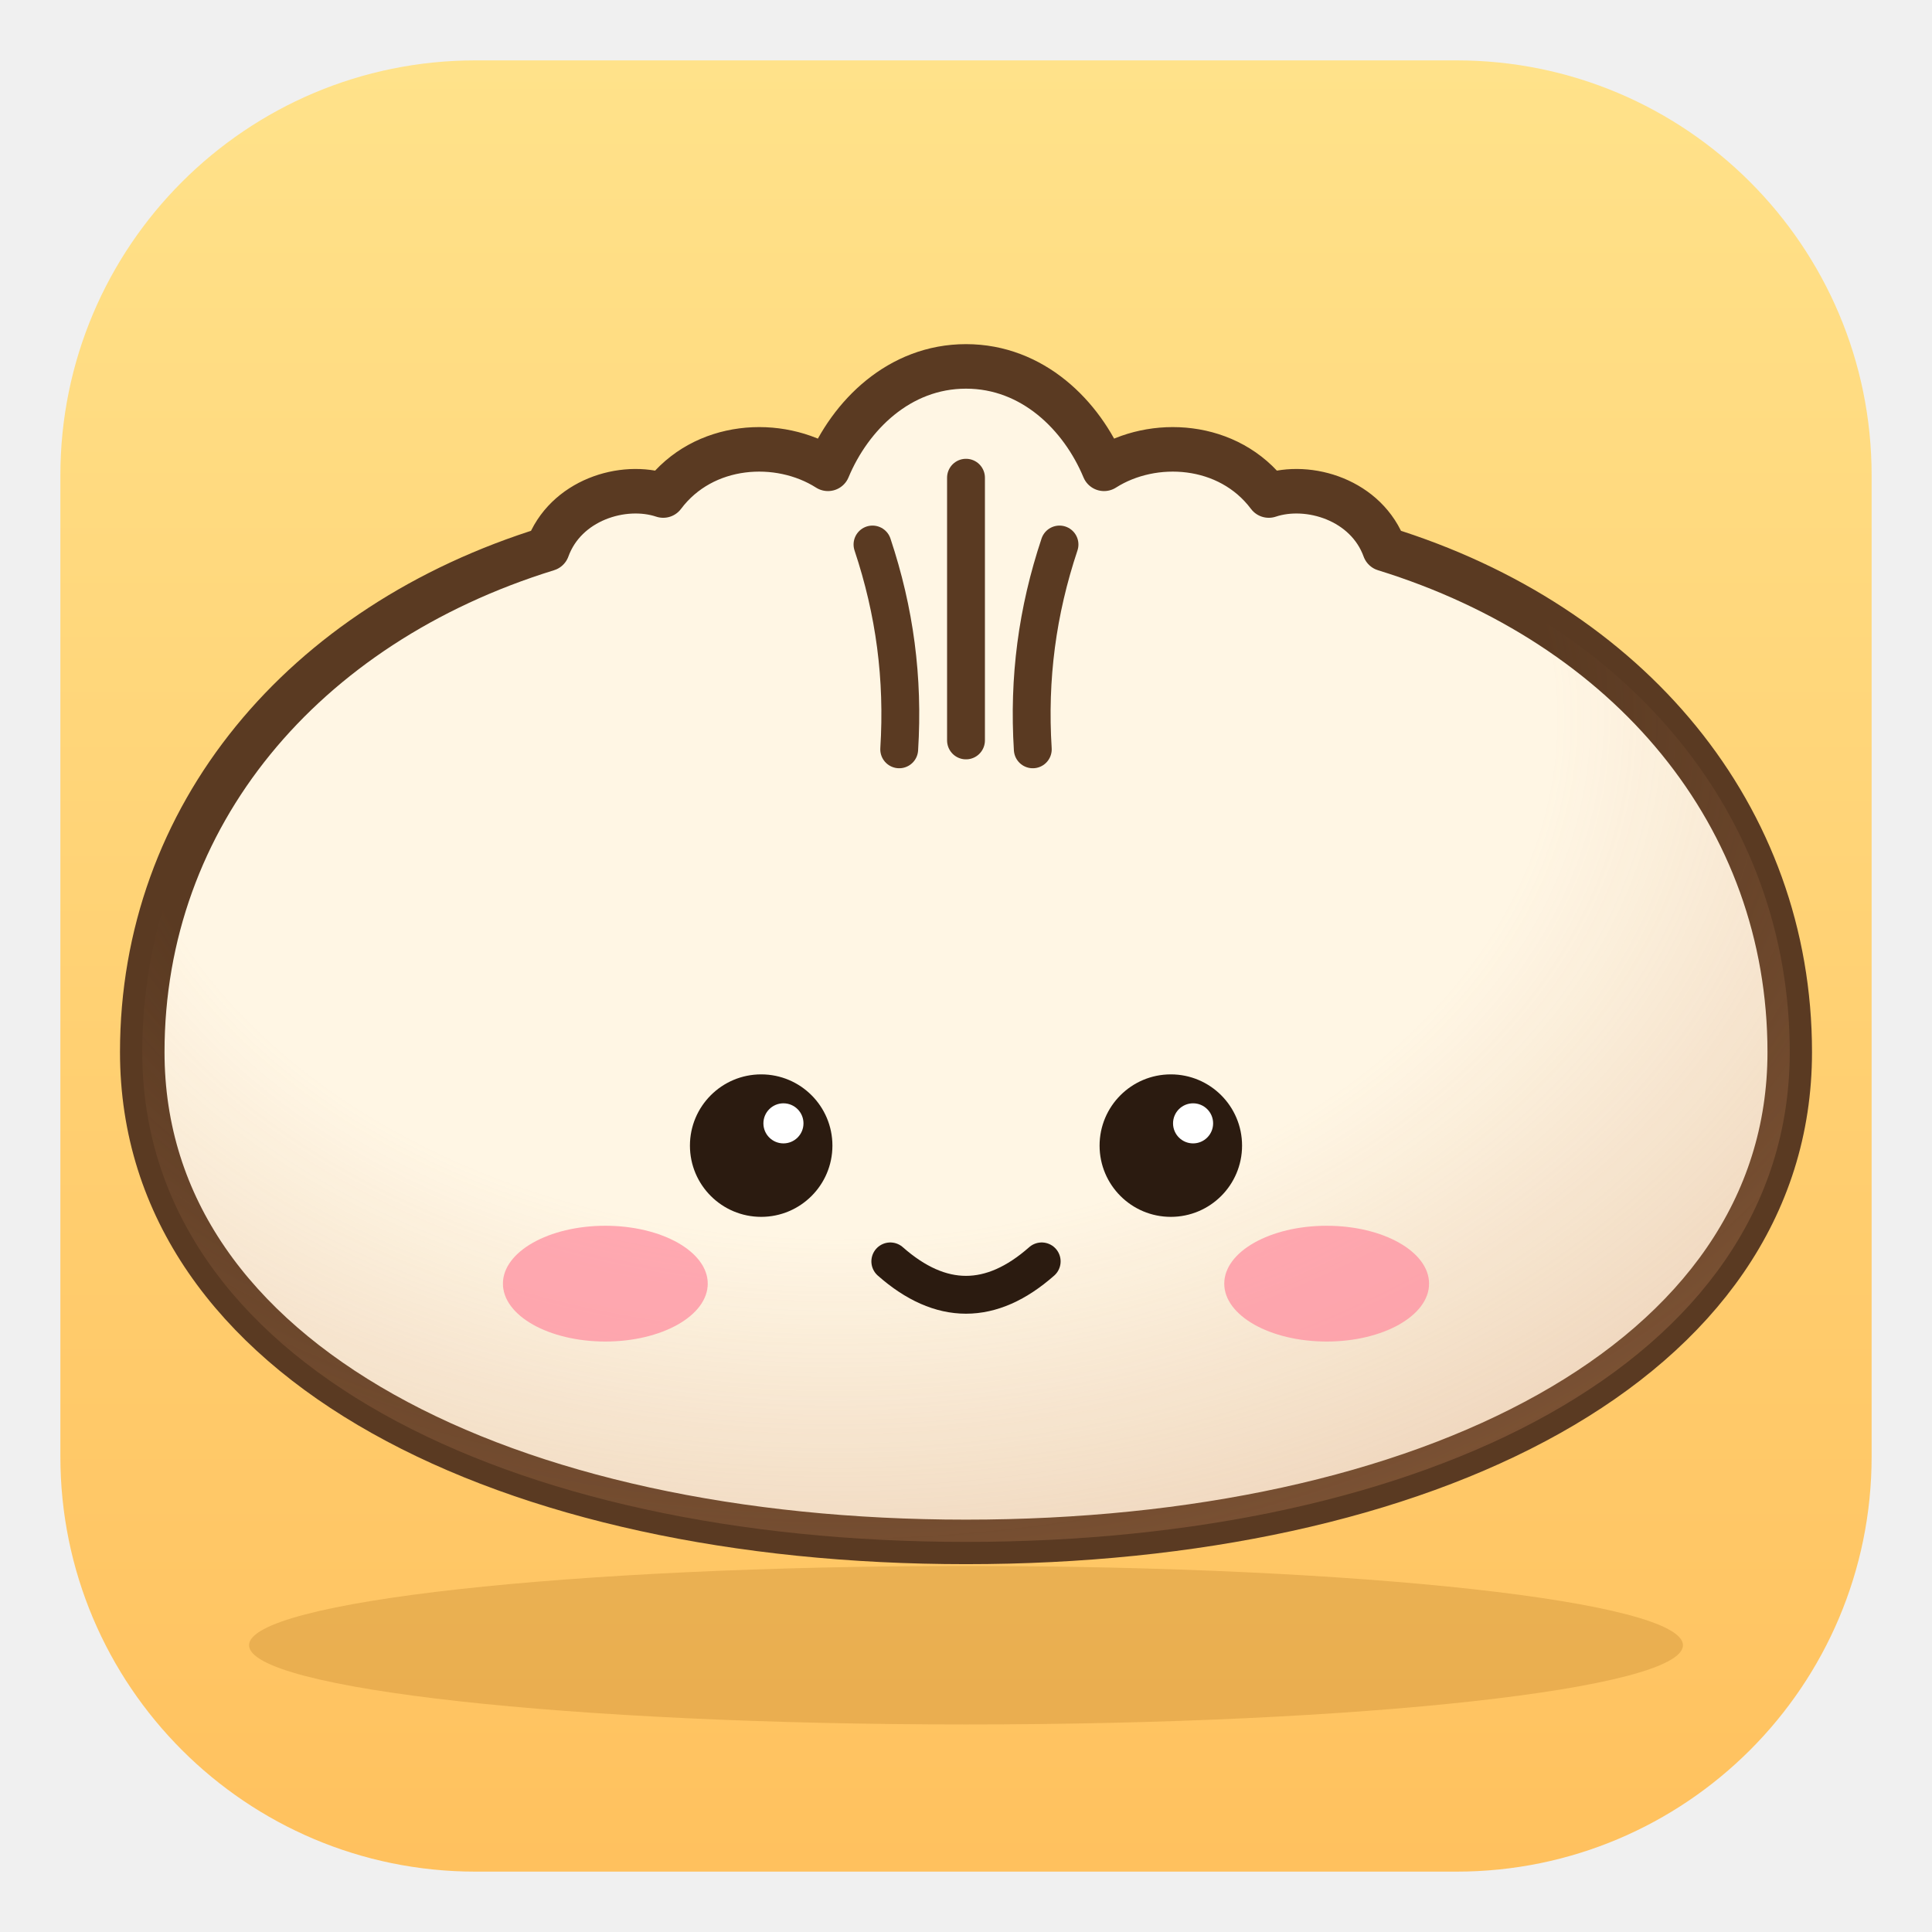
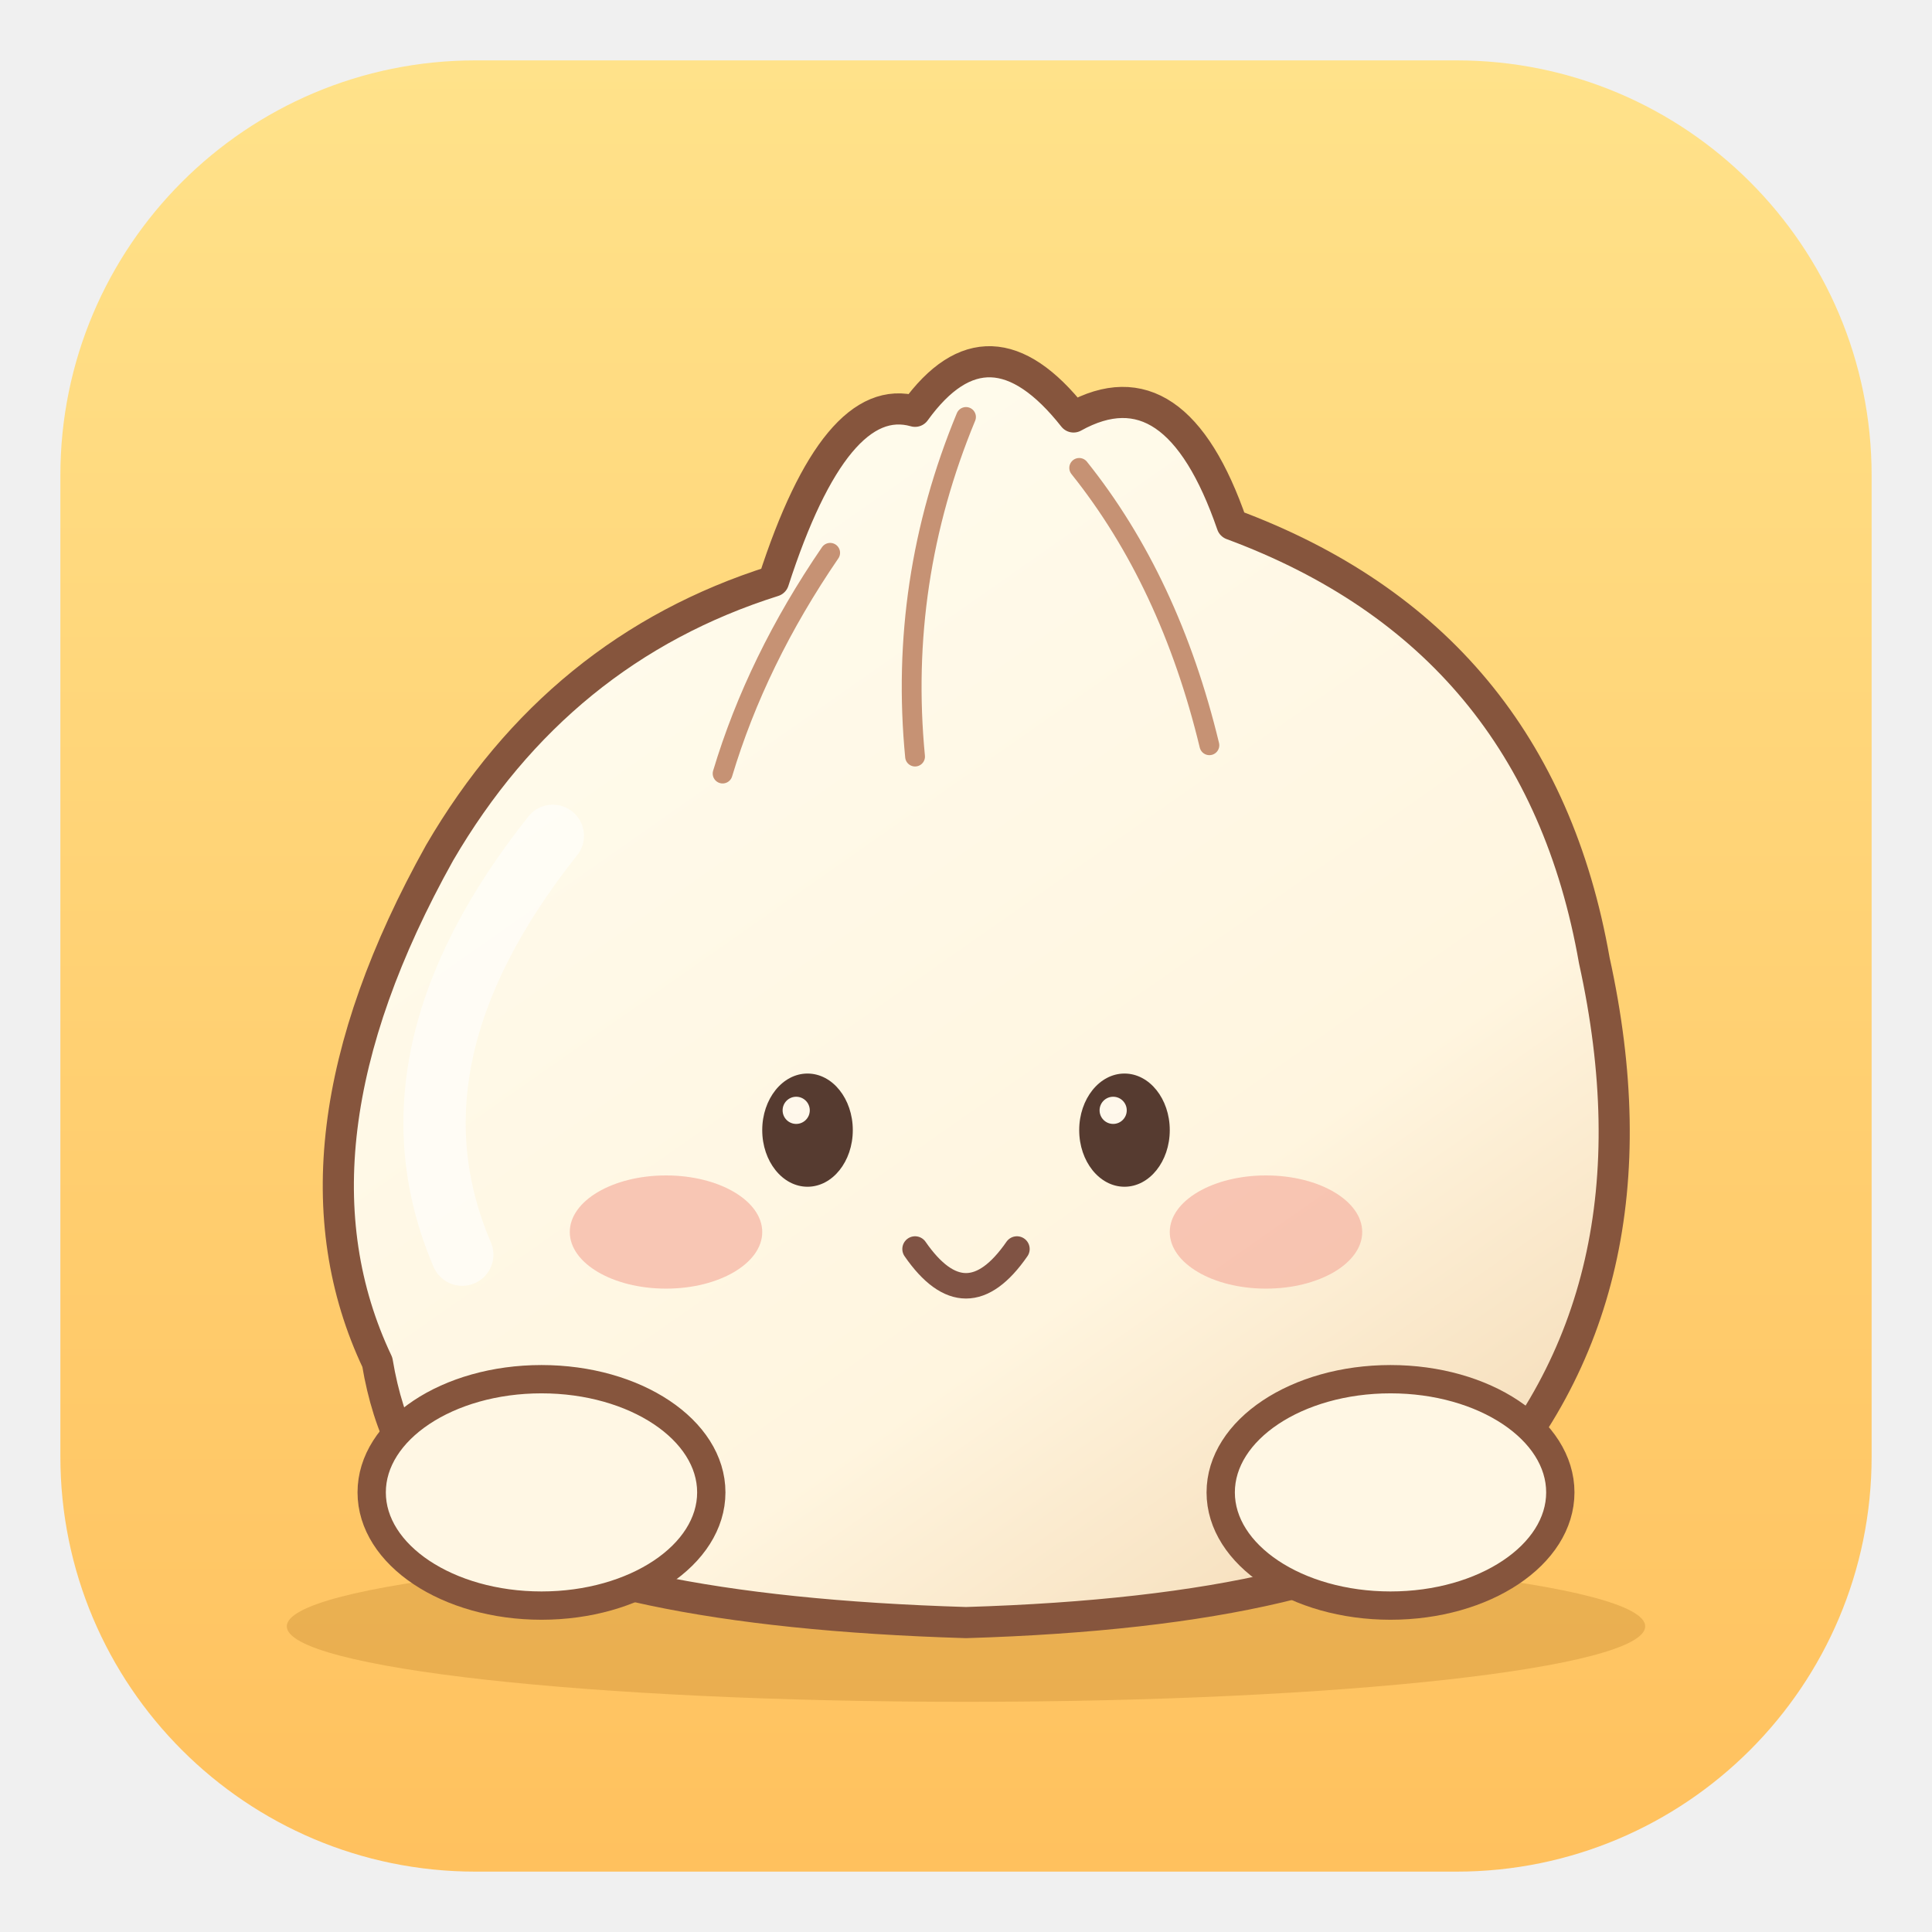
<svg xmlns="http://www.w3.org/2000/svg" width="1024" height="1024" viewBox="0 0 1024 1024">
  <defs>
    <linearGradient id="bg" x1="0" y1="0" x2="0" y2="1">
      <stop offset="0" stop-color="#FFE28A" />
      <stop offset="1" stop-color="#FFC15E" />
    </linearGradient>
-     <radialGradient id="shade" cx="0.42" cy="0.3" r="0.8">
-       <stop offset="0.55" stop-color="#C98A5E" stop-opacity="0" />
-       <stop offset="1" stop-color="#C98A5E" stop-opacity="0.35" />
-     </radialGradient>
+     <linearGradient id="dough" x1=".1" y1="0" x2=".8" y2="1">
+       <stop stop-color="#fffdf0" />
+       <stop offset=".72" stop-color="#fff5df" />
+       <stop offset="1" stop-color="#f5dcb8" />
+     </linearGradient>
  </defs>
  <rect x="32" y="32" width="960" height="960" rx="220" fill="url(#bg)" />
-   <ellipse cx="512" cy="872" rx="380" ry="42" fill="#B5761F" opacity=".28" />
-   <g transform="translate(512 560) scale(1.18) translate(-512 -560)">
-     <path d="M512 250c-30 0-52 22-62 46-22-14-56-12-74 12-18-6-44 2-52 24-110 34-182 120-182 226 0 140 165 220 370 220s370-80 370-220c0-106-72-192-182-226-8-22-34-30-52-24-18-24-52-26-74-12-10-24-32-46-62-46z" fill="#FFF6E4" stroke="#5A3A22" stroke-width="20" stroke-linejoin="round" />
-     <path d="M512 250c-30 0-52 22-62 46-22-14-56-12-74 12-18-6-44 2-52 24-110 34-182 120-182 226 0 140 165 220 370 220s370-80 370-220c0-106-72-192-182-226-8-22-34-30-52-24-18-24-52-26-74-12-10-24-32-46-62-46z" fill="url(#shade)" />
-     <path d="M470 330c10 30 14 60 12 92M512 300v118M554 330c-10 30-14 60-12 92" stroke="#5A3A22" stroke-width="17" stroke-linecap="round" fill="none" />
-     <circle cx="420" cy="600" r="32" fill="#2B1B10" />
-     <circle cx="604" cy="600" r="32" fill="#2B1B10" />
-     <circle cx="430" cy="590" r="9" fill="#fff" />
-     <circle cx="614" cy="590" r="9" fill="#fff" />
-     <path d="M478 652q34 30 68 0" stroke="#2B1B10" stroke-width="17" stroke-linecap="round" fill="none" />
-     <ellipse cx="350" cy="662" rx="46" ry="26" fill="#FF8FA0" opacity=".75" />
-     <ellipse cx="674" cy="662" rx="46" ry="26" fill="#FF8FA0" opacity=".75" />
+   <ellipse cx="512" cy="862" rx="360" ry="40" fill="#B5761F" opacity=".28" />
+   <g transform="translate(512 548) scale(3)">
+     <path d="M-104 58Q-122 20-93-32Q-72-68-34-80Q-23-114-9-110Q4-128 19-109Q37-119 47-90Q101-70 111-13Q124 46 89 83Q66 102 0 104Q-66 102-90 85Q-101 76-104 58Z" fill="url(#dough)" stroke="#86553d" stroke-width="5.5" stroke-linejoin="round" />
+     <path d="M-89 39Q-104 4-73-35" stroke="#fffefa" stroke-width="11" opacity=".75" fill="none" stroke-linecap="round" />
+     <path d="M-24-85Q-37-66-43-46M0-109Q-12-80-9-49M20-100Q36-80 43-51" stroke="#c69274" stroke-width="3.5" fill="none" stroke-linecap="round" />
+     <ellipse cx="-53" cy="35" rx="17" ry="10" fill="#f6b5a4" opacity=".75" />
+     <ellipse cx="53" cy="35" rx="17" ry="10" fill="#f6b5a4" opacity=".75" />
+     <ellipse cx="-28" cy="17" rx="8" ry="10" fill="#563b30" />
+     <ellipse cx="28" cy="17" rx="8" ry="10" fill="#563b30" />
+     <circle cx="-30" cy="13.5" r="2.4" fill="#fff8eb" />
+     <circle cx="26" cy="13.5" r="2.4" fill="#fff8eb" />
+     <path d="M-9 38q9 13 18 0" fill="none" stroke="#805344" stroke-width="4.5" stroke-linecap="round" />
+     <ellipse cx="-75" cy="81" rx="30" ry="20" fill="#fff7e4" stroke="#86553d" stroke-width="5" />
+     <ellipse cx="75" cy="81" rx="30" ry="20" fill="#fff7e4" stroke="#86553d" stroke-width="5" />
  </g>
</svg>
